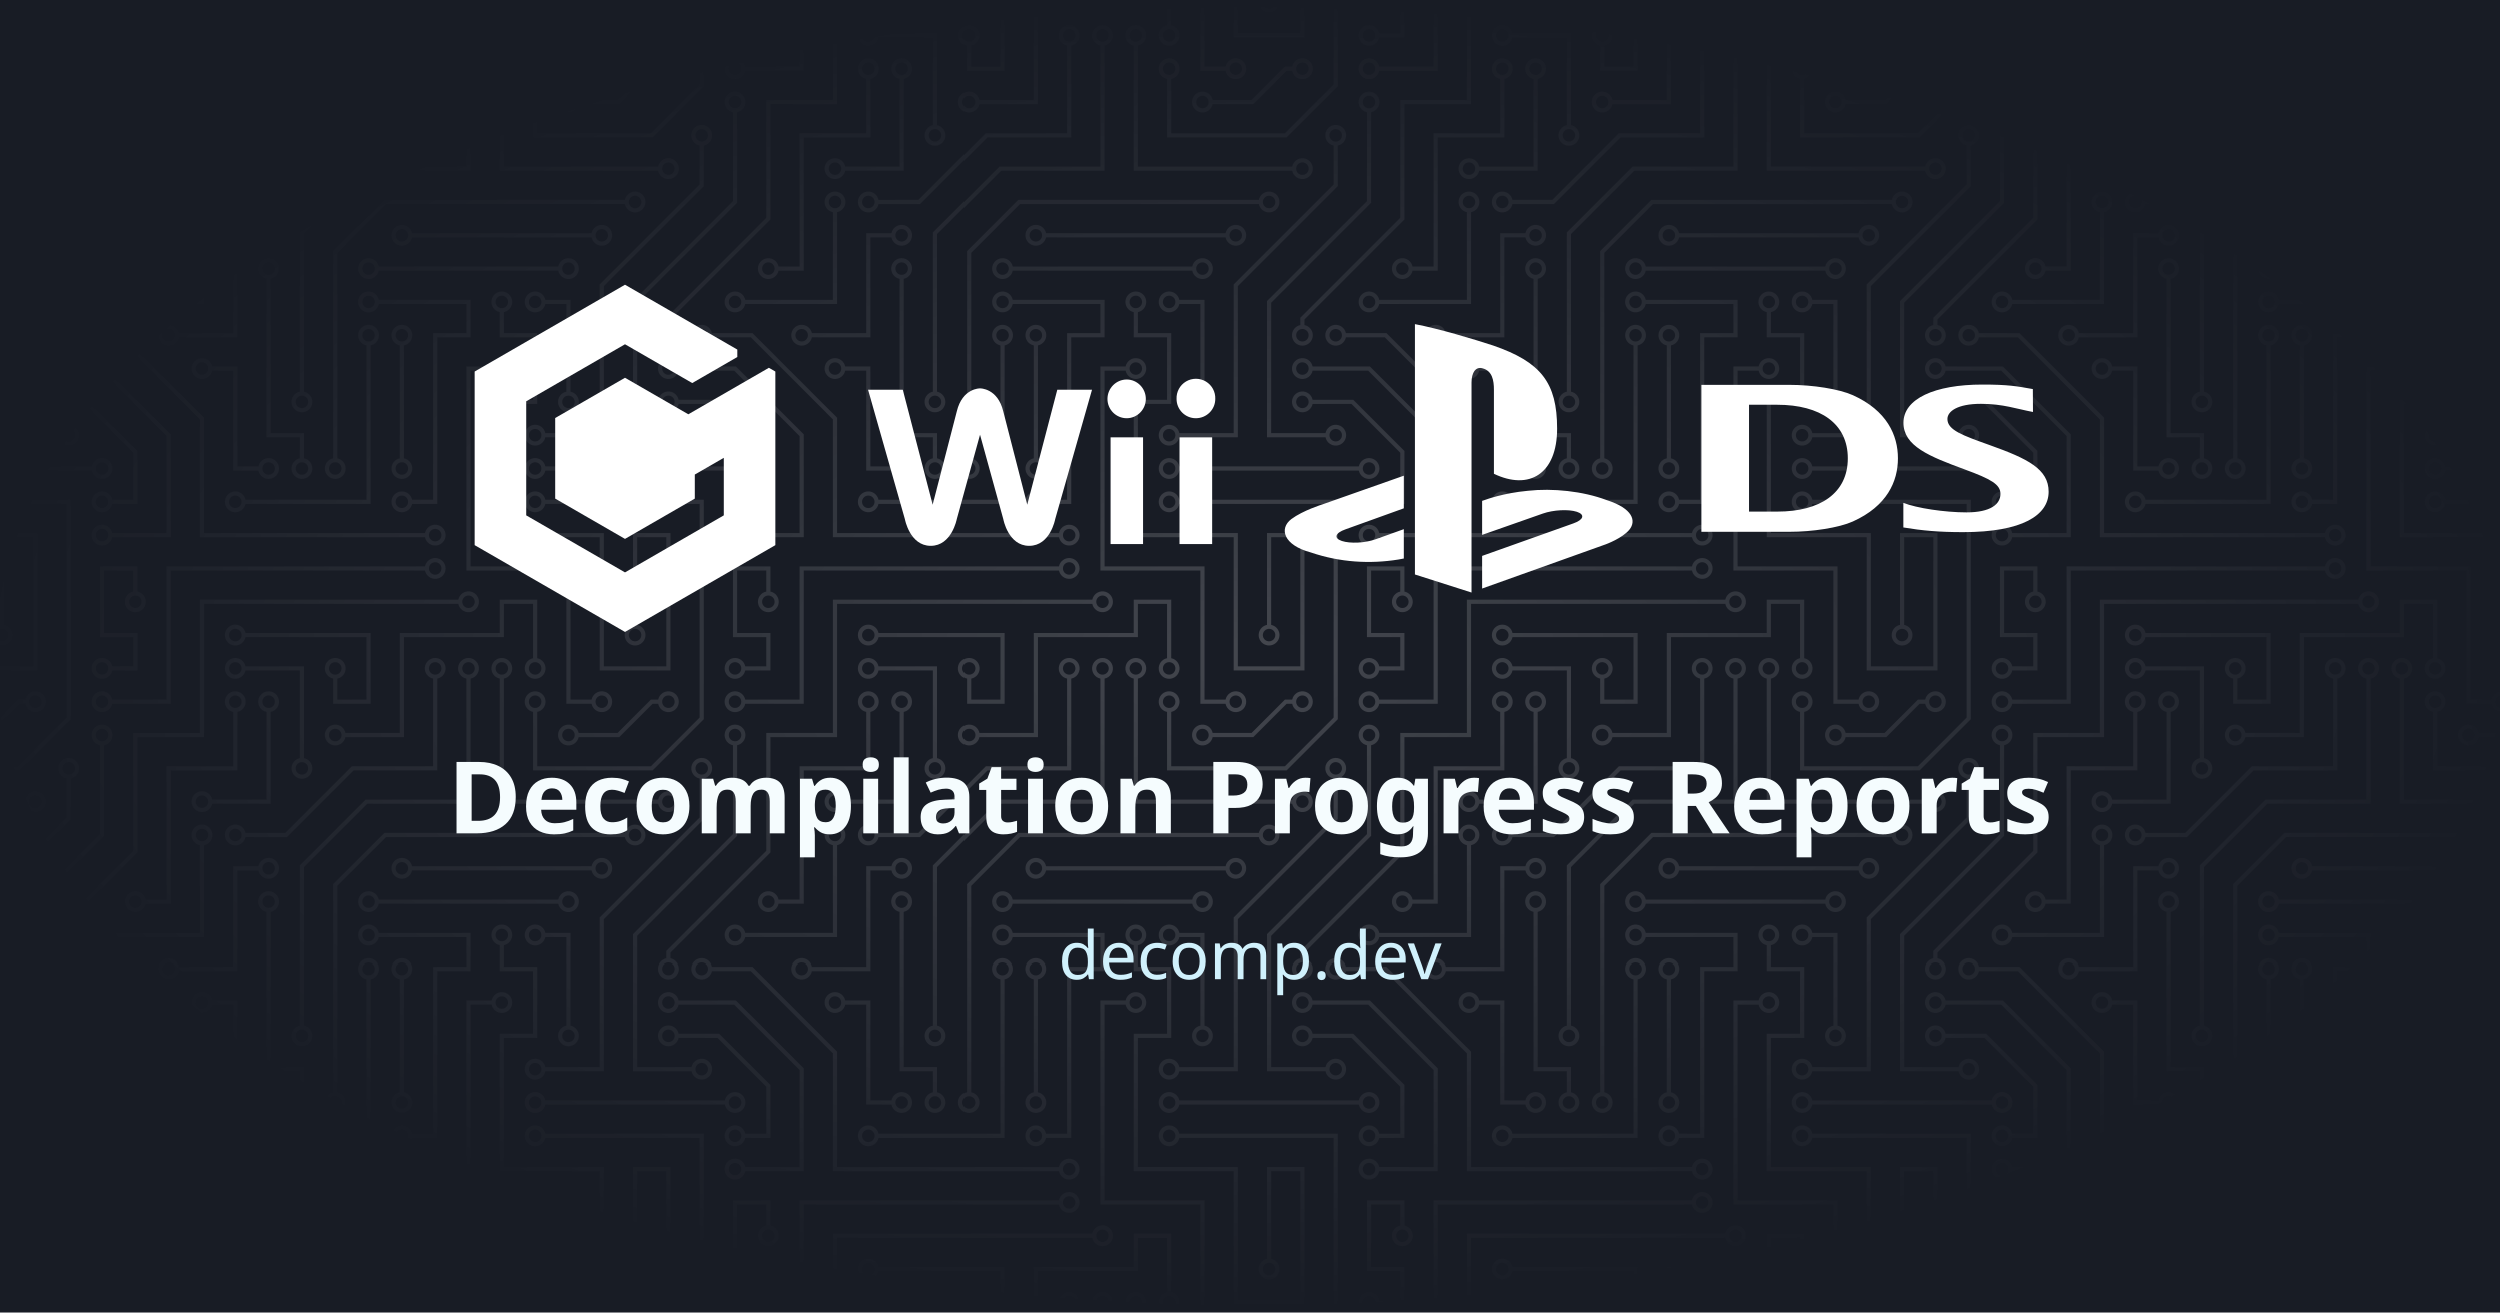
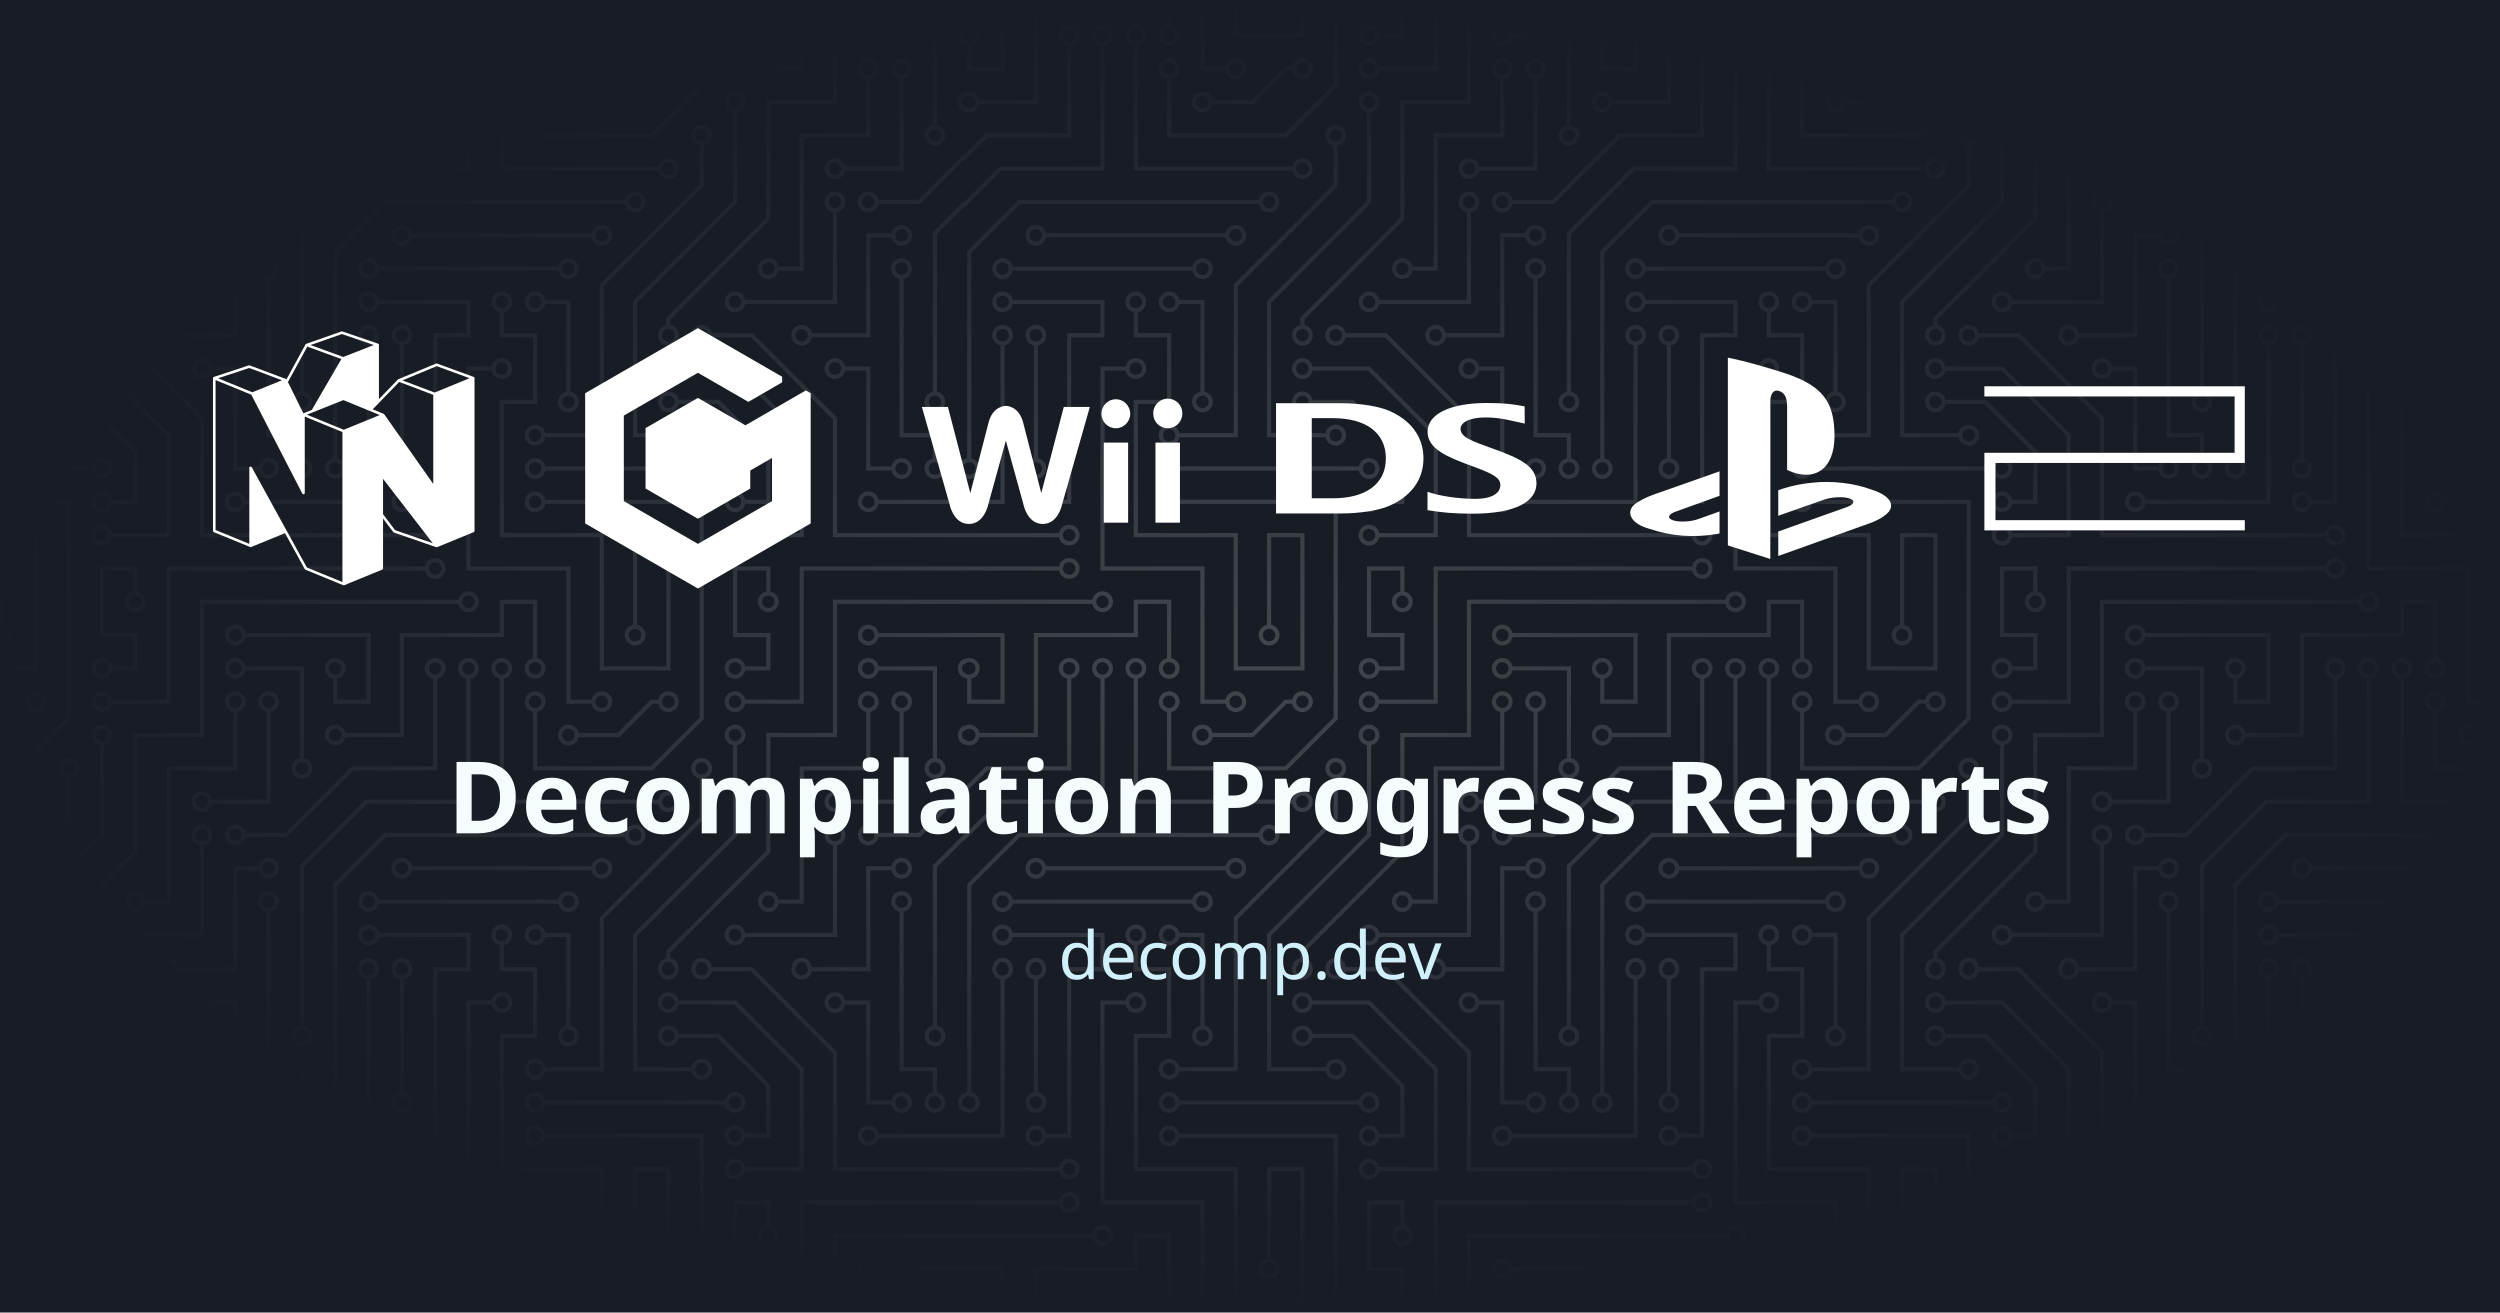
<svg xmlns="http://www.w3.org/2000/svg" width="1200" height="630" viewBox="0 0 1200 630">
  <rect width="100%" height="100%" fill="#181c25" />
  <defs>
    <pattern id="overlayPattern" width="304" height="304" patternUnits="userSpaceOnUse">
      <path fill="#FFFFFF" opacity="0.19" d="M44.1 224a5 5 0 1 1 0 2H0v-2h44.1zm160 48a5 5 0 1 1 0 2H82v-2h122.1zm57.8-46a5 5 0 1 1 0-2H304v2h-42.1zm0 16a5 5 0 1 1 0-2H304v2h-42.1zm6.2-114a5 5 0 1 1 0 2h-86.2a5 5 0 1 1 0-2h86.2zm-256-48a5 5 0 1 1 0 2H0v-2h12.1zm185.8 34a5 5 0 1 1 0-2h86.2a5 5 0 1 1 0 2h-86.2zM258 12.1a5 5 0 1 1-2 0V0h2v12.1zm-64 208a5 5 0 1 1-2 0v-54.2a5 5 0 1 1 2 0v54.2zm48-198.2V80h62v2h-64V21.9a5 5 0 1 1 2 0zm16 16V64h46v2h-48V37.9a5 5 0 1 1 2 0zm-128 96V208h16v12.1a5 5 0 1 1-2 0V210h-16v-76.1a5 5 0 1 1 2 0zm-5.9-21.9a5 5 0 1 1 0 2H114v48H85.9a5 5 0 1 1 0-2H112v-48h12.1zm-6.2 130a5 5 0 1 1 0-2H176v-74.1a5 5 0 1 1 2 0V242h-60.1zm-16-64a5 5 0 1 1 0-2H114v48h10.1a5 5 0 1 1 0 2H112v-48h-10.1zM66 284.1a5 5 0 1 1-2 0V274H50v30h-2v-32h18v12.1zM236.1 176a5 5 0 1 1 0 2H226v94h48v32h-2v-30h-48v-98h12.1zm25.8-30a5 5 0 1 1 0-2H274v44.1a5 5 0 1 1-2 0V146h-10.1zm-64 96a5 5 0 1 1 0-2H208v-80h16v-14h-42.1a5 5 0 1 1 0-2H226v18h-16v80h-12.1zm86.2-210a5 5 0 1 1 0 2H272V0h2v32h10.1zM98 101.9V146H53.9a5 5 0 1 1 0-2H96v-42.1a5 5 0 1 1 2 0zM53.9 34a5 5 0 1 1 0-2H80V0h2v34H53.9zm60.1 3.9V66H82v64H69.9a5 5 0 1 1 0-2H80V64h32V37.9a5 5 0 1 1 2 0zM101.9 82a5 5 0 1 1 0-2H128V37.9a5 5 0 1 1 2 0V82h-28.1zm16-64a5 5 0 1 1 0-2H146v44.1a5 5 0 1 1-2 0V18h-26.1zm102.2 270a5 5 0 1 1 0 2H98v14h-2v-16h124.1zM242 149.9V160h16v34h-16v62h48v48h-2v-46h-48v-66h16v-30h-16v-12.1a5 5 0 1 1 2 0zM53.9 18a5 5 0 1 1 0-2H64V2H48V0h18v18H53.9zm112 32a5 5 0 1 1 0-2H192V0h50v2h-48v48h-28.1zm-48-48a5 5 0 0 1-9.8-2h2.07a3 3 0 1 0 5.66 0H178v34h-18V21.9a5 5 0 1 1 2 0V32h14V2h-58.1zm0 96a5 5 0 1 1 0-2H137l32-32h39V21.9a5 5 0 1 1 2 0V66h-40.17l-32 32H117.9zm28.1 90.1a5 5 0 1 1-2 0v-76.51L175.59 80H224V21.9a5 5 0 1 1 2 0V82h-49.59L146 112.41v75.69zm16 32a5 5 0 1 1-2 0v-99.51L184.59 96H300.1a5 5 0 0 1 3.9-3.9v2.07a3 3 0 0 0 0 5.66v2.07a5 5 0 0 1-3.9-3.9H185.41L162 121.41v98.69zm-144-64a5 5 0 1 1-2 0v-3.51l48-48V48h32V0h2v50H66v55.41l-48 48v2.69zM50 53.9v43.51l-48 48V208h26.1a5 5 0 1 1 0 2H0v-65.41l48-48V53.9a5 5 0 1 1 2 0zm-16 16V89.41l-34 34v-2.82l32-32V69.9a5 5 0 1 1 2 0zM12.1 32a5 5 0 1 1 0 2H9.41L0 43.41V40.6L8.59 32h3.51zm265.8 18a5 5 0 1 1 0-2h18.69l7.41-7.41v2.82L297.41 50H277.9zm-16 160a5 5 0 1 1 0-2H288v-71.41l16-16v2.82l-14 14V210h-28.1zm-208 32a5 5 0 1 1 0-2H64v-22.59L40.59 194H21.9a5 5 0 1 1 0-2H41.41L66 216.59V242H53.9zm150.2 14a5 5 0 1 1 0 2H96v-56.6L56.6 162H37.9a5 5 0 1 1 0-2h19.5L98 200.6V256h106.1zm-150.2 2a5 5 0 1 1 0-2H80v-46.59L48.59 178H21.9a5 5 0 1 1 0-2H49.41L82 208.59V258H53.9zM34 39.8v1.61L9.41 66H0v-2h8.59L32 40.59V0h2v39.8zM2 300.1a5 5 0 0 1 3.9 3.9H3.83A3 3 0 0 0 0 302.17V256h18v48h-2v-46H2v42.1zM34 241v63h-2v-62H0v-2h34v1zM17 18H0v-2h16V0h2v18h-1zm273-2h14v2h-16V0h2v16zm-32 273v15h-2v-14h-14v14h-2v-16h18v1zM0 92.1A5.02 5.02 0 0 1 6 97a5 5 0 0 1-6 4.9v-2.07a3 3 0 1 0 0-5.66V92.1zM80 272h2v32h-2v-32zm37.9 32h-2.07a3 3 0 0 0-5.66 0h-2.07a5 5 0 0 1 9.8 0zM5.9 0A5.02 5.02 0 0 1 0 5.9V3.83A3 3 0 0 0 3.83 0H5.9zm294.2 0h2.07A3 3 0 0 0 304 3.83V5.9a5 5 0 0 1-3.9-5.9zm3.9 300.1v2.07a3 3 0 0 0-1.83 1.83h-2.07a5 5 0 0 1 3.9-3.9zM97 100a3 3 0 1 0 0-6 3 3 0 0 0 0 6zm0-16a3 3 0 1 0 0-6 3 3 0 0 0 0 6zm16 16a3 3 0 1 0 0-6 3 3 0 0 0 0 6zm16 16a3 3 0 1 0 0-6 3 3 0 0 0 0 6zm0 16a3 3 0 1 0 0-6 3 3 0 0 0 0 6zm-48 32a3 3 0 1 0 0-6 3 3 0 0 0 0 6zm16 16a3 3 0 1 0 0-6 3 3 0 0 0 0 6zm32 48a3 3 0 1 0 0-6 3 3 0 0 0 0 6zm-16 16a3 3 0 1 0 0-6 3 3 0 0 0 0 6zm32-16a3 3 0 1 0 0-6 3 3 0 0 0 0 6zm0-32a3 3 0 1 0 0-6 3 3 0 0 0 0 6zm16 32a3 3 0 1 0 0-6 3 3 0 0 0 0 6zm32 16a3 3 0 1 0 0-6 3 3 0 0 0 0 6zm0-16a3 3 0 1 0 0-6 3 3 0 0 0 0 6zm-16-64a3 3 0 1 0 0-6 3 3 0 0 0 0 6zm16 0a3 3 0 1 0 0-6 3 3 0 0 0 0 6zm16 96a3 3 0 1 0 0-6 3 3 0 0 0 0 6zm0 16a3 3 0 1 0 0-6 3 3 0 0 0 0 6zm16 16a3 3 0 1 0 0-6 3 3 0 0 0 0 6zm16-144a3 3 0 1 0 0-6 3 3 0 0 0 0 6zm0 32a3 3 0 1 0 0-6 3 3 0 0 0 0 6zm16-32a3 3 0 1 0 0-6 3 3 0 0 0 0 6zm16-16a3 3 0 1 0 0-6 3 3 0 0 0 0 6zm-96 0a3 3 0 1 0 0-6 3 3 0 0 0 0 6zm0 16a3 3 0 1 0 0-6 3 3 0 0 0 0 6zm16-32a3 3 0 1 0 0-6 3 3 0 0 0 0 6zm96 0a3 3 0 1 0 0-6 3 3 0 0 0 0 6zm-16-64a3 3 0 1 0 0-6 3 3 0 0 0 0 6zm16-16a3 3 0 1 0 0-6 3 3 0 0 0 0 6zm-32 0a3 3 0 1 0 0-6 3 3 0 0 0 0 6zm0-16a3 3 0 1 0 0-6 3 3 0 0 0 0 6zm-16 0a3 3 0 1 0 0-6 3 3 0 0 0 0 6zm-16 0a3 3 0 1 0 0-6 3 3 0 0 0 0 6zm-16 0a3 3 0 1 0 0-6 3 3 0 0 0 0 6zM49 36a3 3 0 1 0 0-6 3 3 0 0 0 0 6zm-32 0a3 3 0 1 0 0-6 3 3 0 0 0 0 6zm32 16a3 3 0 1 0 0-6 3 3 0 0 0 0 6zM33 68a3 3 0 1 0 0-6 3 3 0 0 0 0 6zm16-48a3 3 0 1 0 0-6 3 3 0 0 0 0 6zm0 240a3 3 0 1 0 0-6 3 3 0 0 0 0 6zm16 32a3 3 0 1 0 0-6 3 3 0 0 0 0 6zm-16-64a3 3 0 1 0 0-6 3 3 0 0 0 0 6zm0 16a3 3 0 1 0 0-6 3 3 0 0 0 0 6zm-16-32a3 3 0 1 0 0-6 3 3 0 0 0 0 6zm80-176a3 3 0 1 0 0-6 3 3 0 0 0 0 6zm16 0a3 3 0 1 0 0-6 3 3 0 0 0 0 6zm-16-16a3 3 0 1 0 0-6 3 3 0 0 0 0 6zm32 48a3 3 0 1 0 0-6 3 3 0 0 0 0 6zm16-16a3 3 0 1 0 0-6 3 3 0 0 0 0 6zm0-32a3 3 0 1 0 0-6 3 3 0 0 0 0 6zm112 176a3 3 0 1 0 0-6 3 3 0 0 0 0 6zm-16 16a3 3 0 1 0 0-6 3 3 0 0 0 0 6zm0 16a3 3 0 1 0 0-6 3 3 0 0 0 0 6zm0 16a3 3 0 1 0 0-6 3 3 0 0 0 0 6zM17 180a3 3 0 1 0 0-6 3 3 0 0 0 0 6zm0 16a3 3 0 1 0 0-6 3 3 0 0 0 0 6zm0-32a3 3 0 1 0 0-6 3 3 0 0 0 0 6zm16 0a3 3 0 1 0 0-6 3 3 0 0 0 0 6zM17 84a3 3 0 1 0 0-6 3 3 0 0 0 0 6zm32 64a3 3 0 1 0 0-6 3 3 0 0 0 0 6zm16-16a3 3 0 1 0 0-6 3 3 0 0 0 0 6z" />
    </pattern>
    <filter id="blur-filter">
      <feGaussianBlur in="SourceGraphic" stdDeviation="2" />
    </filter>
    <radialGradient id="vignette-gradient">
      <stop offset="0%" stop-color="white" stop-opacity="1" />
      <stop offset="58%" stop-color="white" stop-opacity="0" />
    </radialGradient>
    <mask id="center-mask">
      <rect width="175%" height="175%" x="-37.5%" y="-37.5%" fill="url(#vignette-gradient)" />
    </mask>
  </defs>
  <g>
    <rect width="175%" height="175%" x="-37.5%" y="-37.5%" fill="url(#overlayPattern)" mask="url(#center-mask)" />
    <rect width="175%" height="175%" x="-37.5%" y="-37.5%" fill="url(#overlayPattern)" filter="url(#blur-filter)" mask="url(#center-mask)" style="mix-blend-mode: multiply" />
  </g>
-   <svg viewBox="0 0 24 24" fill="#fff" x="200" y="120" width="200" height="200">
+   <svg viewBox="0 0 24 24" fill="#fff" x="90" y="120" width="150" height="200">
+     <path d="M11.852 2.249a.1.1 0 0 0-.026.005l-2.687.944a.1.1 0 0 0-.073.05L7.602 5.93a.1.1 0 0 0-.069-.03.1.1 0 0 1 .012 0l-2.77-1.038a.1.1 0 0 0-.039-.008.1.1 0 0 0-.013.002.1.1 0 0 0-.014.004l-2.682.885a.1.1 0 0 0-.068.082.1.1 0 0 0-.002.013v11.735a.1.1 0 0 0 .063.092l2.78 1.14a.1.1 0 0 0 .087.004l2.601-1.066 1.52 2.765a.1.1 0 0 0 .049.043l2.896 1.188a.1.1 0 0 0 .082.004l2.92-1.2a.1.1 0 0 0 .063-.091v-3.829l.783 1.038a.1.1 0 0 0 .047.033l3.232 1.12.002.003a.1.1 0 0 0 .086.004l2.813-1.156a.1.1 0 0 0 .062-.094V5.84a.1.1 0 0 0-.08-.097L19.166 4.72a.1.1 0 0 0-.049-.006.1.1 0 0 0-.023.006l-2.885 1.197a.1.1 0 0 0-.002 0 .1.1 0 0 0-.045.028l-1.46 1.506V3.315a.1.1 0 0 0-.067-.121l-2.744-.94a.1.1 0 0 0-.04-.005zm.007.207 2.453.84-2.351.92-2.512-.917Zm-2.658.964 2.615.955-2.271 3.907-.647.26-1.185-2.399Zm9.934 1.502 2.531.924-2.691 1.102-2.47-.936zm-14.397.139 2.52.943-2.281.922-2.63-1.074Zm-2.582.928 2.746 1.125 3.914 7.59a.1.1 0 0 0 .19-.045V8.795l2.892 1.186v11.521l-2.732-1.12-4.23-7.696a.1.1 0 0 0-.106-.05.1.1 0 0 0-.082.099v5.834l-2.592-1.063zm14.104.142 2.615.993v6.843l-3.766-5.35a.1.1 0 0 0-.054-.038l-.832-.344Zm-4.293 1.397 2.797 1.146-2.766 1.133-2.826-1.16.476-.19ZM9 8.745a.1.1 0 0 1 .006.023A.1.1 0 0 0 9 8.745zm6.018 4.83 3.824 4.949-2.9-1.008-.924-1.223zm-10.27 5.144a.1.1 0 0 0 .004.028.1.1 0 0 1-.004-.028z" />
+   </svg>
+   <svg viewBox="0 0 24 24" fill="#fff" x="260" y="120" width="150" height="200">
    <path d="M12 2 3.34 7v10L12 22l8.625-4.979.035-.023V7l-.373-.215-4.64 2.678L12 7.359 7.979 9.678v4.642L12 16.64l4.021-2.32v-1.386l1.67-.963v3.314L12 18.57l-5.69-3.285v-6.57L12 5.43l3.873 2.234 2.596-1.5v-.43h-.002L12 2z" />
  </svg>
-   <svg viewBox="0 0 24 24" fill="#fff" x="400" y="120" width="200" height="200">
+   <svg viewBox="0 0 24 24" fill="#fff" x="430" y="120" width="150" height="200">
    <path d="M17.84 16.94h-1.87v-6.15h1.87v6.15M18 8.58c0 .61-.5 1.11-1.1 1.11a1.11 1.11 0 0 1-1.11-1.11c0-.62.5-1.12 1.11-1.12.6 0 1.1.5 1.1 1.12m3.82 8.36h-1.88v-6.15h1.88v6.15M22 8.58c0 .61-.5 1.11-1.12 1.11a1.11 1.11 0 0 1-1.11-1.11 1.116 1.116 0 1 1 2.23 0m-9.1-.53h2l-2.12 7.45s-.28 1.54-1.5 1.54c-1.21 0-1.49-1.54-1.49-1.54l-1.34-4.86-1.34 4.86s-.29 1.54-1.5 1.54-1.49-1.54-1.49-1.54L2 8.05h2l1.72 6.62L7.11 9.3c.32-1.35 1.34-1.33 1.34-1.33s1.02-.02 1.34 1.33l1.38 5.37 1.73-6.62Z" />
  </svg>
-   <svg viewBox="0 0 24 24" fill="#fff" x="600" y="120" width="200" height="200">
+   <svg viewBox="0 0 24 24" fill="#fff" x="600" y="120" width="150" height="200">
+     <path d="M13.632 14.563c.765.306 2.381.55 3.643.55 1.38 0 1.951-.47 1.951-1.065 0-.541-.53-.848-2.054-1.407-2.039-.75-3.534-1.345-3.534-2.69 0-1.38 1.8-2.2 4.542-2.2 1.472 0 1.977.09 2.912.26L21.1 9.33c-.918-.171-1.732-.47-2.996-.47-1.355 0-1.933.434-1.933.876 0 .64.89.948 2.45 1.507 2.172.776 3.38 1.372 3.38 2.68 0 1.353-1.513 2.328-4.926 2.328-1.401 0-2.367-.09-3.442-.27v-1.417M6.368 8.914H4.744v6.154h1.624c2.493 0 4.066-1.074 4.066-3.068S8.861 8.914 6.368 8.914zm4.36 6.722c-.804.361-2.323.596-3.652.596H2V7.768h5.076c1.329 0 2.848.235 3.653.596 1.955.884 2.592 2.3 2.592 3.636 0 1.335-.631 2.752-2.594 3.636" />
+   </svg>
+   <svg viewBox="0 0 24 24" fill="#fff" x="770" y="120" width="150" height="200">
    <path d="M9.5 4.27c1.38.26 3.4.87 4.5 1.23 2.75.95 3.69 2.13 3.69 4.79 0 2.6-1.6 3.58-3.64 2.6V8.05c0-.55-.1-1.08-.64-1.23-.41-.13-.65.25-.65.81v12.1L9.5 18.69V4.27m3.87 13.35 5.25-1.87c.6-.21.69-.51.21-.67-.49-.16-1.36-.11-1.96.1l-3.5 1.23v-1.96l.21-.07s1.01-.38 2.42-.51c1.43-.16 3.17.02 4.53.53 1.54.49 1.72 1.21 1.33 1.7-.4.5-1.36.85-1.36.85l-7.13 2.55v-1.88m-9.87-.2C1.93 17 1.66 16.05 2.38 15.5c.67-.5 1.8-.85 1.8-.85L8.86 13v1.88L5.5 16.09c-.6.21-.69.51-.21.67.48.16 1.36.12 1.95-.1l1.62-.58v1.69l-.32.06c-1.62.26-3.34.17-5.04-.41Z" />
  </svg>
-   <svg viewBox="0 0 24 24" fill="#fff" x="800" y="120" width="200" height="200">
-     <path d="M13.632 14.563c.765.306 2.381.55 3.643.55 1.38 0 1.951-.47 1.951-1.065 0-.541-.53-.848-2.054-1.407-2.039-.75-3.534-1.345-3.534-2.69 0-1.38 1.8-2.2 4.542-2.2 1.472 0 1.977.09 2.912.26L21.1 9.33c-.918-.171-1.732-.47-2.996-.47-1.355 0-1.933.434-1.933.876 0 .64.89.948 2.45 1.507 2.172.776 3.38 1.372 3.38 2.68 0 1.353-1.513 2.328-4.926 2.328-1.401 0-2.367-.09-3.442-.27v-1.417M6.368 8.914H4.744v6.154h1.624c2.493 0 4.066-1.074 4.066-3.068S8.861 8.914 6.368 8.914zm4.36 6.722c-.804.361-2.323.596-3.652.596H2V7.768h5.076c1.329 0 2.848.235 3.653.596 1.955.884 2.592 2.3 2.592 3.636 0 1.335-.631 2.752-2.594 3.636" />
+   <svg viewBox="0 0 24 24" fill="#fff" x="940" y="120" width="150" height="200">
+     <path d="M2 7.247h19.22v4.328H2v5.957h20v-.782H2.853v-4.396H22V6.468H2Z" />
  </svg>
  <text x="600" y="400" font-size="48" fill="#F5FCFE" font-family="Noto Sans" font-weight="700" text-anchor="middle">
        Decompilation Progress Reports
    </text>
  <text x="600" y="470" font-size="32" fill="#d0f1fc" font-family="Noto Sans" font-weight="normal" text-anchor="middle">decomp.dev
    </text>
</svg>
